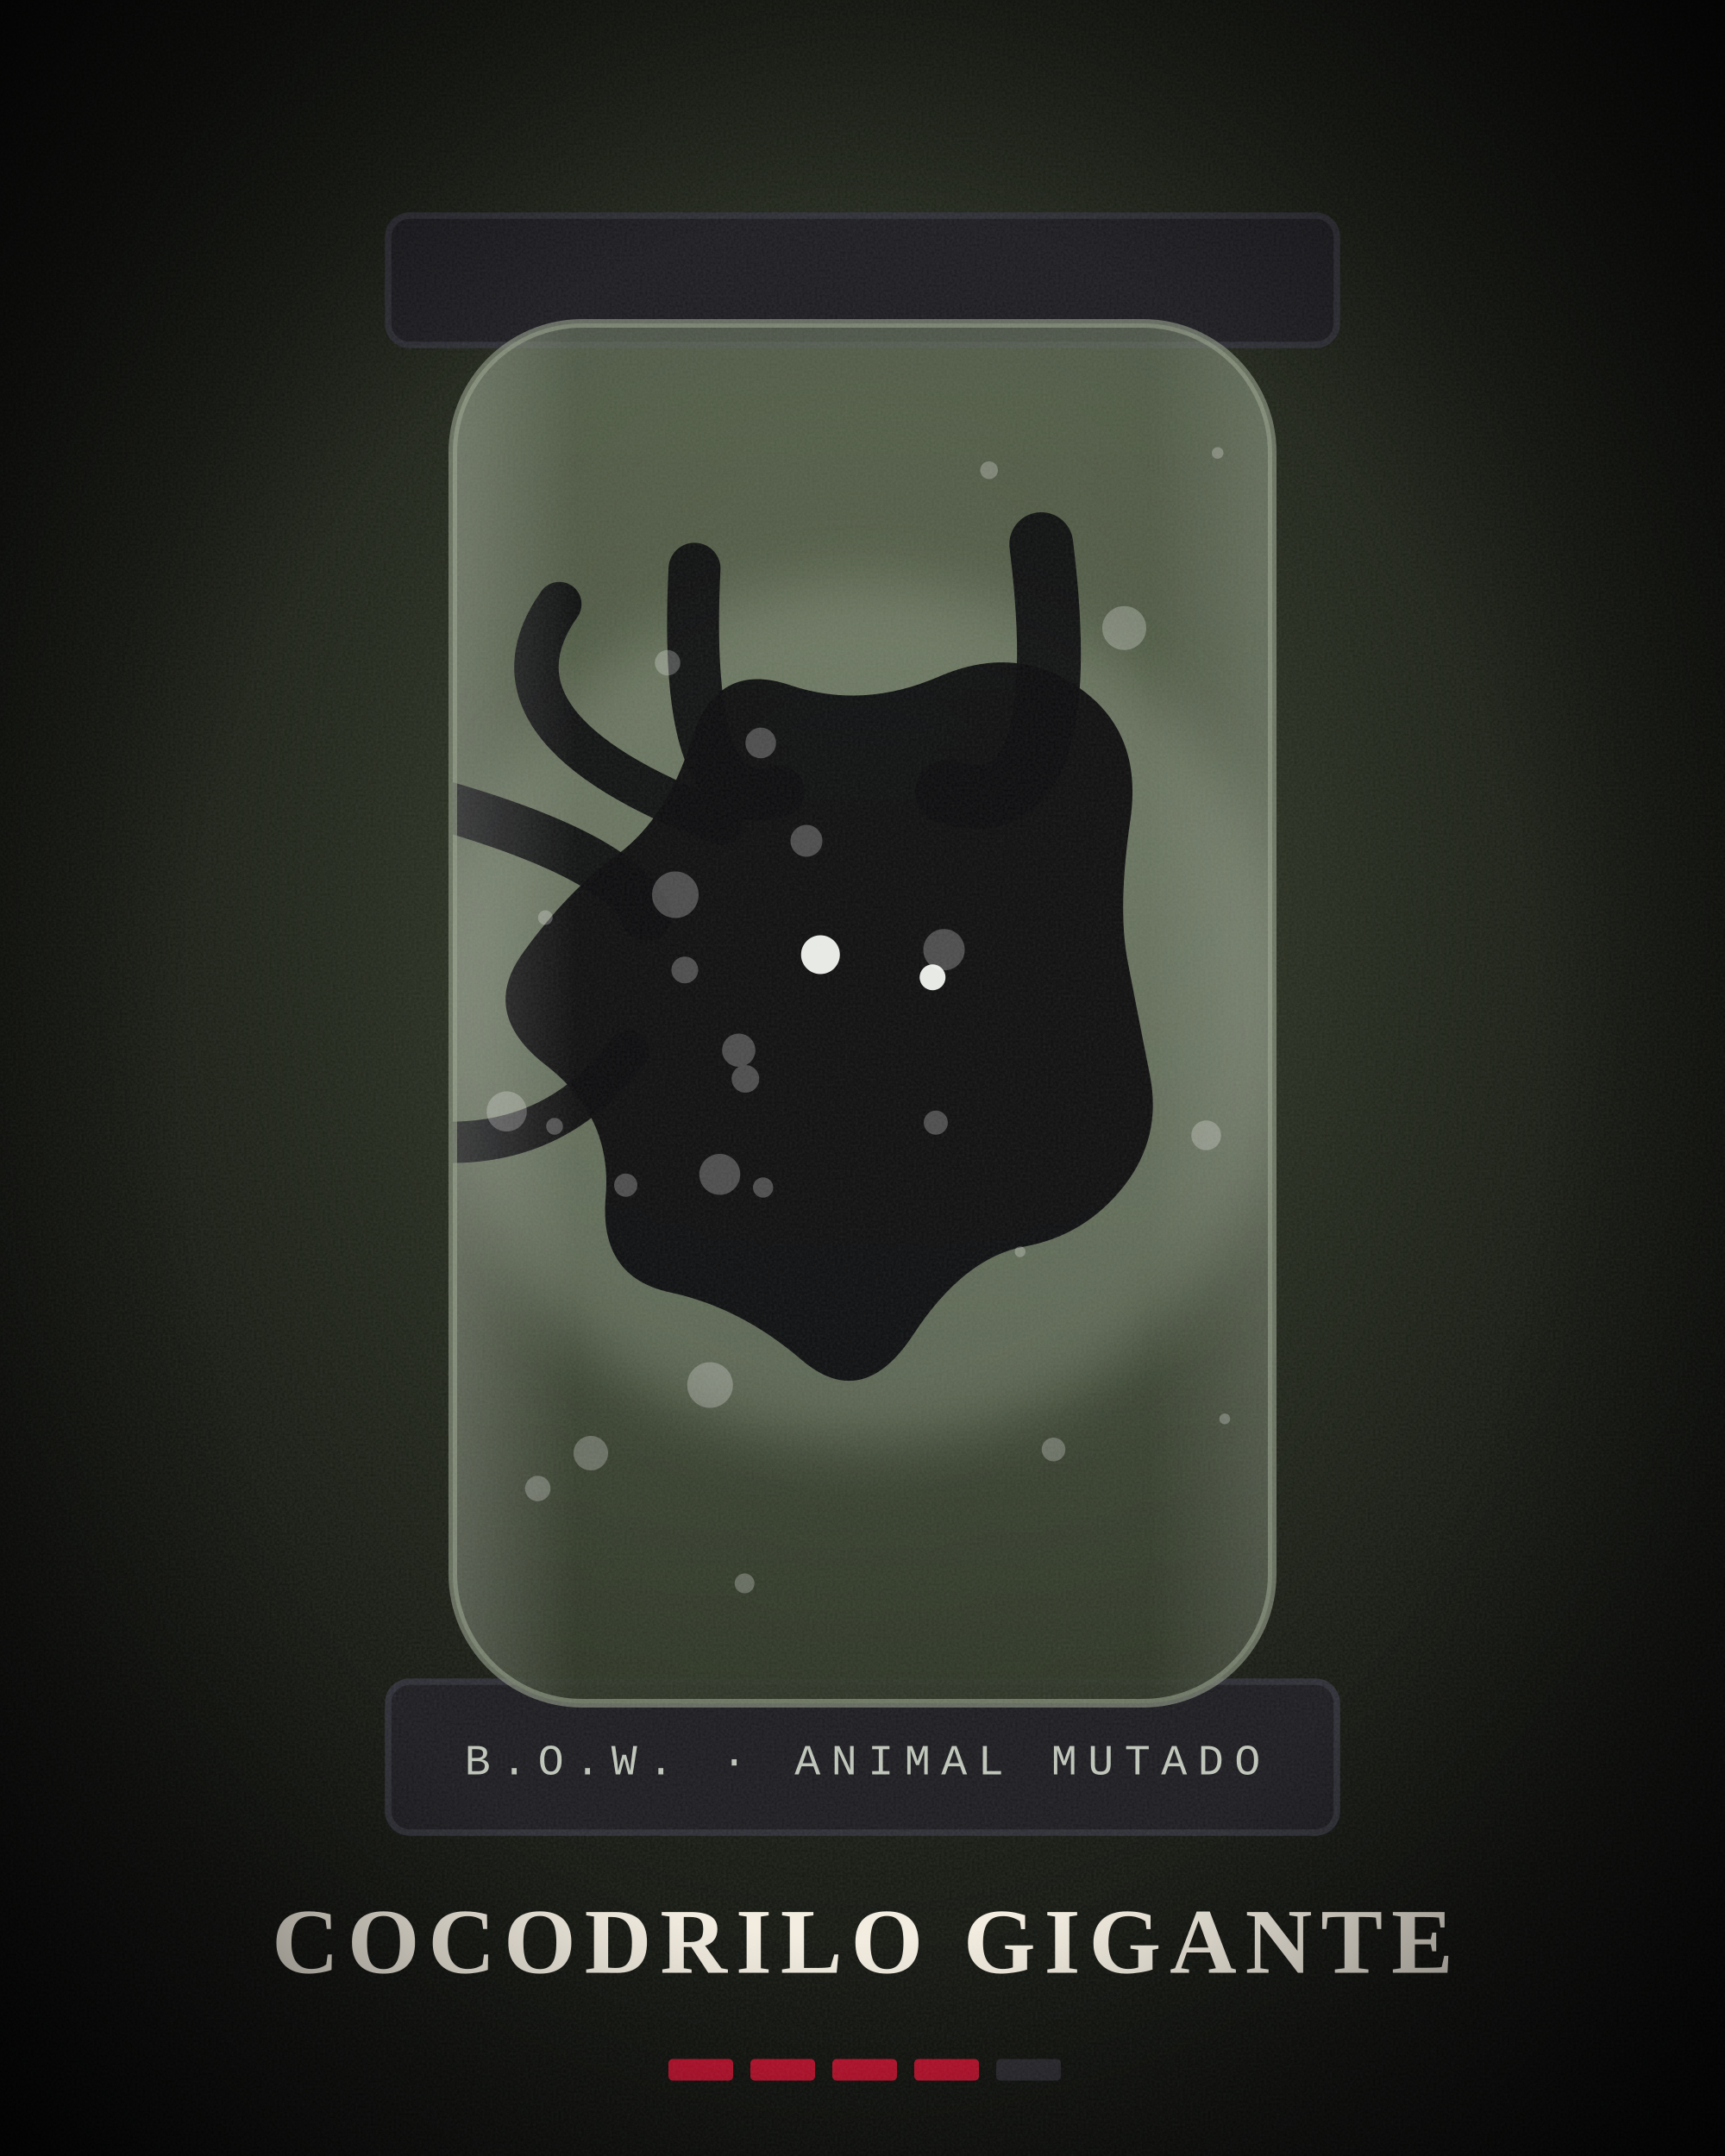
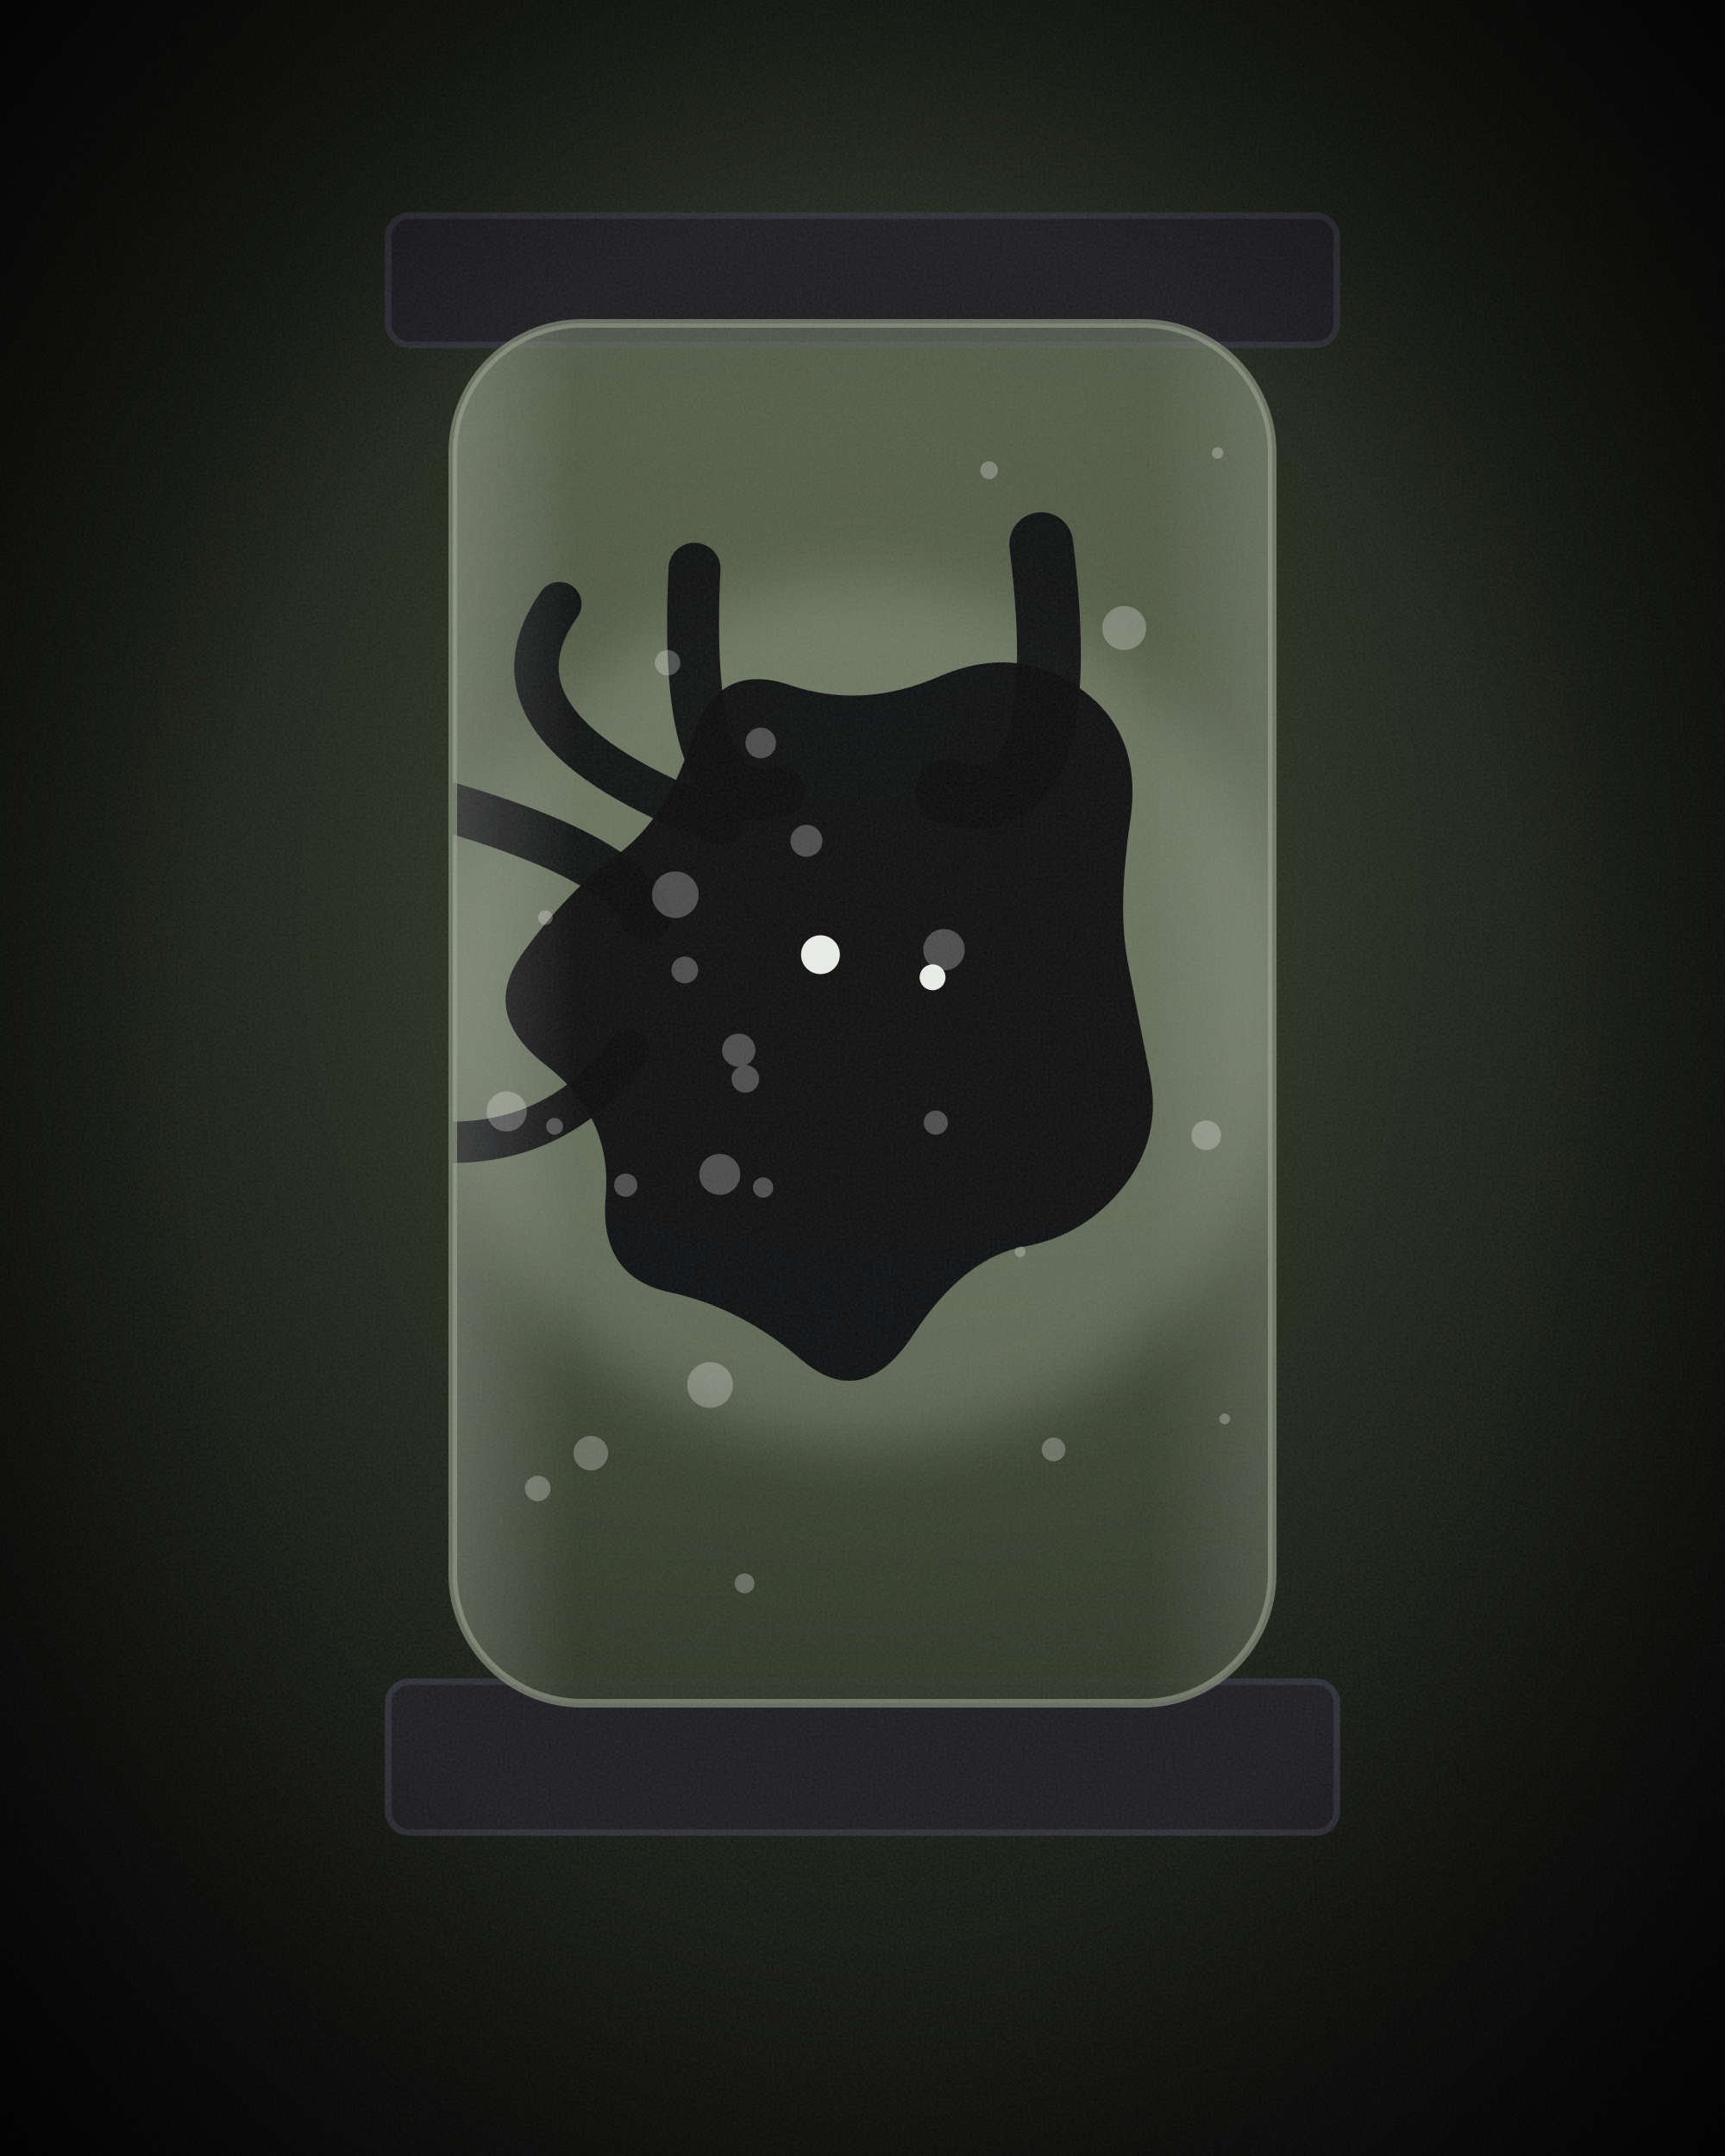
<svg xmlns="http://www.w3.org/2000/svg" viewBox="0 0 800 1000" width="800" height="1000" role="img" aria-label="Cocodrilo gigante">
  <defs>
    <radialGradient id="fondo" cx="50%" cy="42%" r="75%">
      <stop offset="0" stop-color="#3b4530" />
      <stop offset=".6" stop-color="#141710" />
      <stop offset="1" stop-color="#050506" />
    </radialGradient>
    <radialGradient id="vineta" cx="50%" cy="50%" r="72%">
      <stop offset=".55" stop-color="#000" stop-opacity="0" />
      <stop offset="1" stop-color="#000" stop-opacity=".85" />
    </radialGradient>
    <filter id="grano" x="0" y="0" width="100%" height="100%">
      <feTurbulence type="fractalNoise" baseFrequency=".85" numOctaves="2" seed="85" />
      <feColorMatrix values="0 0 0 0 1  0 0 0 0 1  0 0 0 0 1  0 0 0 .09 0" />
    </filter>
    <filter id="brillo">
      <feGaussianBlur stdDeviation="14" />
    </filter>
    <linearGradient id="liquido" x1="0" y1="0" x2="0" y2="1">
      <stop offset="0" stop-color="#738065" stop-opacity=".55" />
      <stop offset="1" stop-color="#2d3525" stop-opacity=".9" />
    </linearGradient>
    <linearGradient id="vidrio" x1="0" y1="0" x2="1" y2="0">
      <stop offset="0" stop-color="#fff" stop-opacity=".18" />
      <stop offset=".15" stop-color="#fff" stop-opacity="0" />
      <stop offset=".85" stop-color="#fff" stop-opacity="0" />
      <stop offset="1" stop-color="#fff" stop-opacity=".12" />
    </linearGradient>
    <clipPath id="tanque">
      <rect x="210" y="150" width="380" height="640" rx="60" />
    </clipPath>
  </defs>
  <rect width="800" height="1000" fill="url(#fondo)" />
  <rect x="180" y="100" width="440" height="60" rx="10" fill="#1a1a1f" stroke="#2c2c34" stroke-width="3" />
  <rect x="180" y="780" width="440" height="70" rx="10" fill="#1a1a1f" stroke="#2c2c34" stroke-width="3" />
  <g clip-path="url(#tanque)">
    <rect x="210" y="150" width="380" height="640" fill="url(#liquido)" />
    <circle cx="400" cy="470" r="200" fill="#9ca692" opacity=".35" filter="url(#brillo)" />
    <g stroke="#08080a" fill="none" stroke-linecap="round" opacity=".92">
      <path d="M291.4 487.5 Q240 556.9 135.8 512.6" stroke-width="19.2" />
      <path d="M334.5 381.6 Q218.6 338.2 259.4 280.2" stroke-width="20.6" />
      <path d="M361.1 367.1 Q316.2 381.5 322.1 263.8" stroke-width="24.1" />
      <path d="M439.2 367.2 Q499.5 386.6 482.9 252.4" stroke-width="29.6" />
      <path d="M299.7 424.9 Q286.9 391.1 158.8 361.6" stroke-width="23.2" />
    </g>
    <path d="M533.3 498.8 Q539 527.6 521.1 550.3 Q503.1 573.1 475 578.2 Q447 583.3 423.5 619.1 Q400 654.9 371.7 630.7 Q343.5 606.4 310.6 599.4 Q277.7 592.3 280.9 555.1 Q284.1 518 253.1 494 Q222.1 470 242.7 441.7 Q263.2 413.3 286.3 396.4 Q309.4 379.4 320.8 342.9 Q332.2 306.3 366.1 317.7 Q400 329.2 435.5 313.8 Q471.1 298.4 500.6 319.1 Q530.2 339.8 524.2 380.4 Q518.3 421 522.9 445.5 Q527.6 470 533.3 498.8Z" fill="#08080a" opacity=".95" />
    <circle cx="380.5" cy="442.8" r="9" fill="#e6e9e4" />
    <circle cx="432.5" cy="453.3" r="6" fill="#e6e9e4" />
    <g fill="#fff" opacity=".25">
      <circle cx="333.8" cy="544.7" r="9.5" />
      <circle cx="559.4" cy="526.6" r="6.9" />
      <circle cx="564.7" cy="210.1" r="2.7" />
      <circle cx="345.3" cy="734.4" r="4.6" />
      <circle cx="488.6" cy="672.3" r="5.5" />
      <circle cx="352.8" cy="344.6" r="7.1" />
      <circle cx="458.7" cy="218.1" r="4.1" />
      <circle cx="257.2" cy="522.4" r="3.9" />
      <circle cx="329.3" cy="642.4" r="10.6" />
      <circle cx="309.6" cy="307.4" r="5.9" />
      <circle cx="374" cy="390" r="7.4" />
      <circle cx="521.4" cy="291.3" r="10.2" />
      <circle cx="252.9" cy="425.6" r="3.4" />
      <circle cx="249.4" cy="690.4" r="5.9" />
      <circle cx="317.6" cy="449.9" r="6.2" />
      <circle cx="342.6" cy="487.1" r="7.7" />
      <circle cx="568" cy="658.1" r="2.5" />
      <circle cx="290.2" cy="549.7" r="5.4" />
      <circle cx="235" cy="515.5" r="9.3" />
      <circle cx="437.8" cy="440.5" r="9.6" />
      <circle cx="345.7" cy="500.4" r="6.4" />
      <circle cx="313.2" cy="415" r="10.8" />
      <circle cx="353.9" cy="550.8" r="4.7" />
      <circle cx="473.1" cy="580.6" r="2.5" />
      <circle cx="274" cy="674" r="8" />
      <circle cx="434" cy="520.7" r="5.6" />
    </g>
    <rect x="210" y="150" width="380" height="640" fill="url(#vidrio)" />
  </g>
  <rect x="210" y="150" width="380" height="640" rx="60" fill="none" stroke="#949e89" stroke-width="4" opacity=".6" />
-   <text x="400" y="823" text-anchor="middle" font-family="'Share Tech Mono', Consolas, 'Courier New', monospace" font-size="20" letter-spacing="5" fill="#bdc3b7">B.O.W. · ANIMAL MUTADO</text>
-   <text x="400" y="915" text-anchor="middle" font-family="Cinzel, 'Trajan Pro', Georgia, 'Times New Roman', serif" font-size="43" font-weight="900" letter-spacing="4" fill="#f2ecdf">COCODRILO GIGANTE</text>
-   <rect x="310" y="955" width="30" height="10" rx="2" fill="#c8102e" />
-   <rect x="348" y="955" width="30" height="10" rx="2" fill="#c8102e" />
-   <rect x="386" y="955" width="30" height="10" rx="2" fill="#c8102e" />
-   <rect x="424" y="955" width="30" height="10" rx="2" fill="#c8102e" />
-   <rect x="462" y="955" width="30" height="10" rx="2" fill="#2a2a30" />
  <rect width="800" height="1000" filter="url(#grano)" />
  <rect width="800" height="1000" fill="url(#vineta)" />
</svg>
